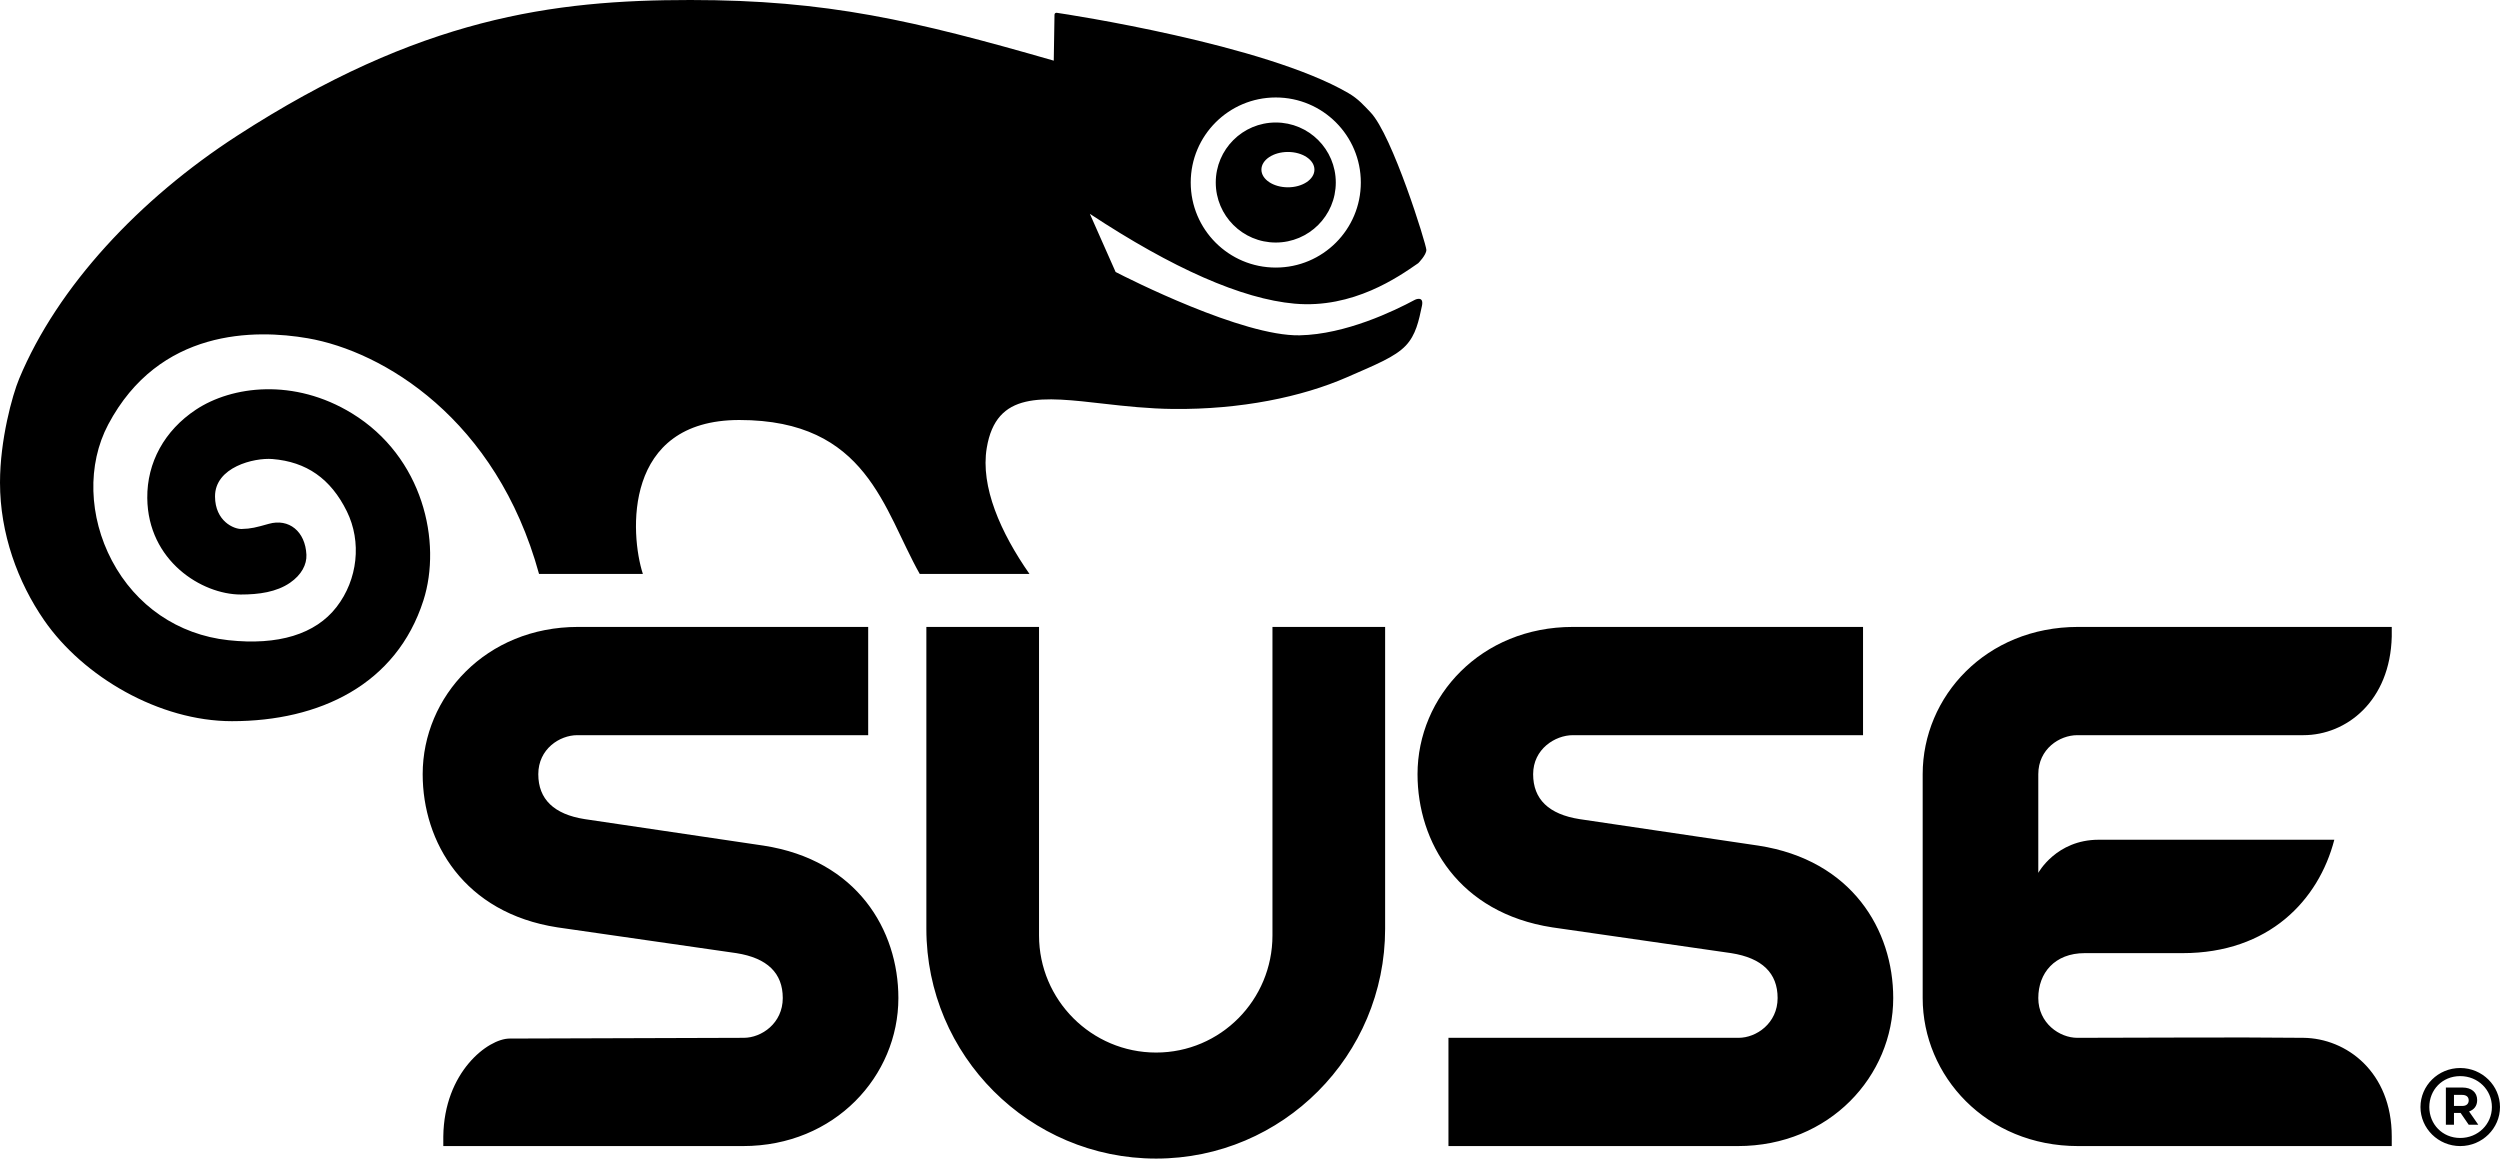
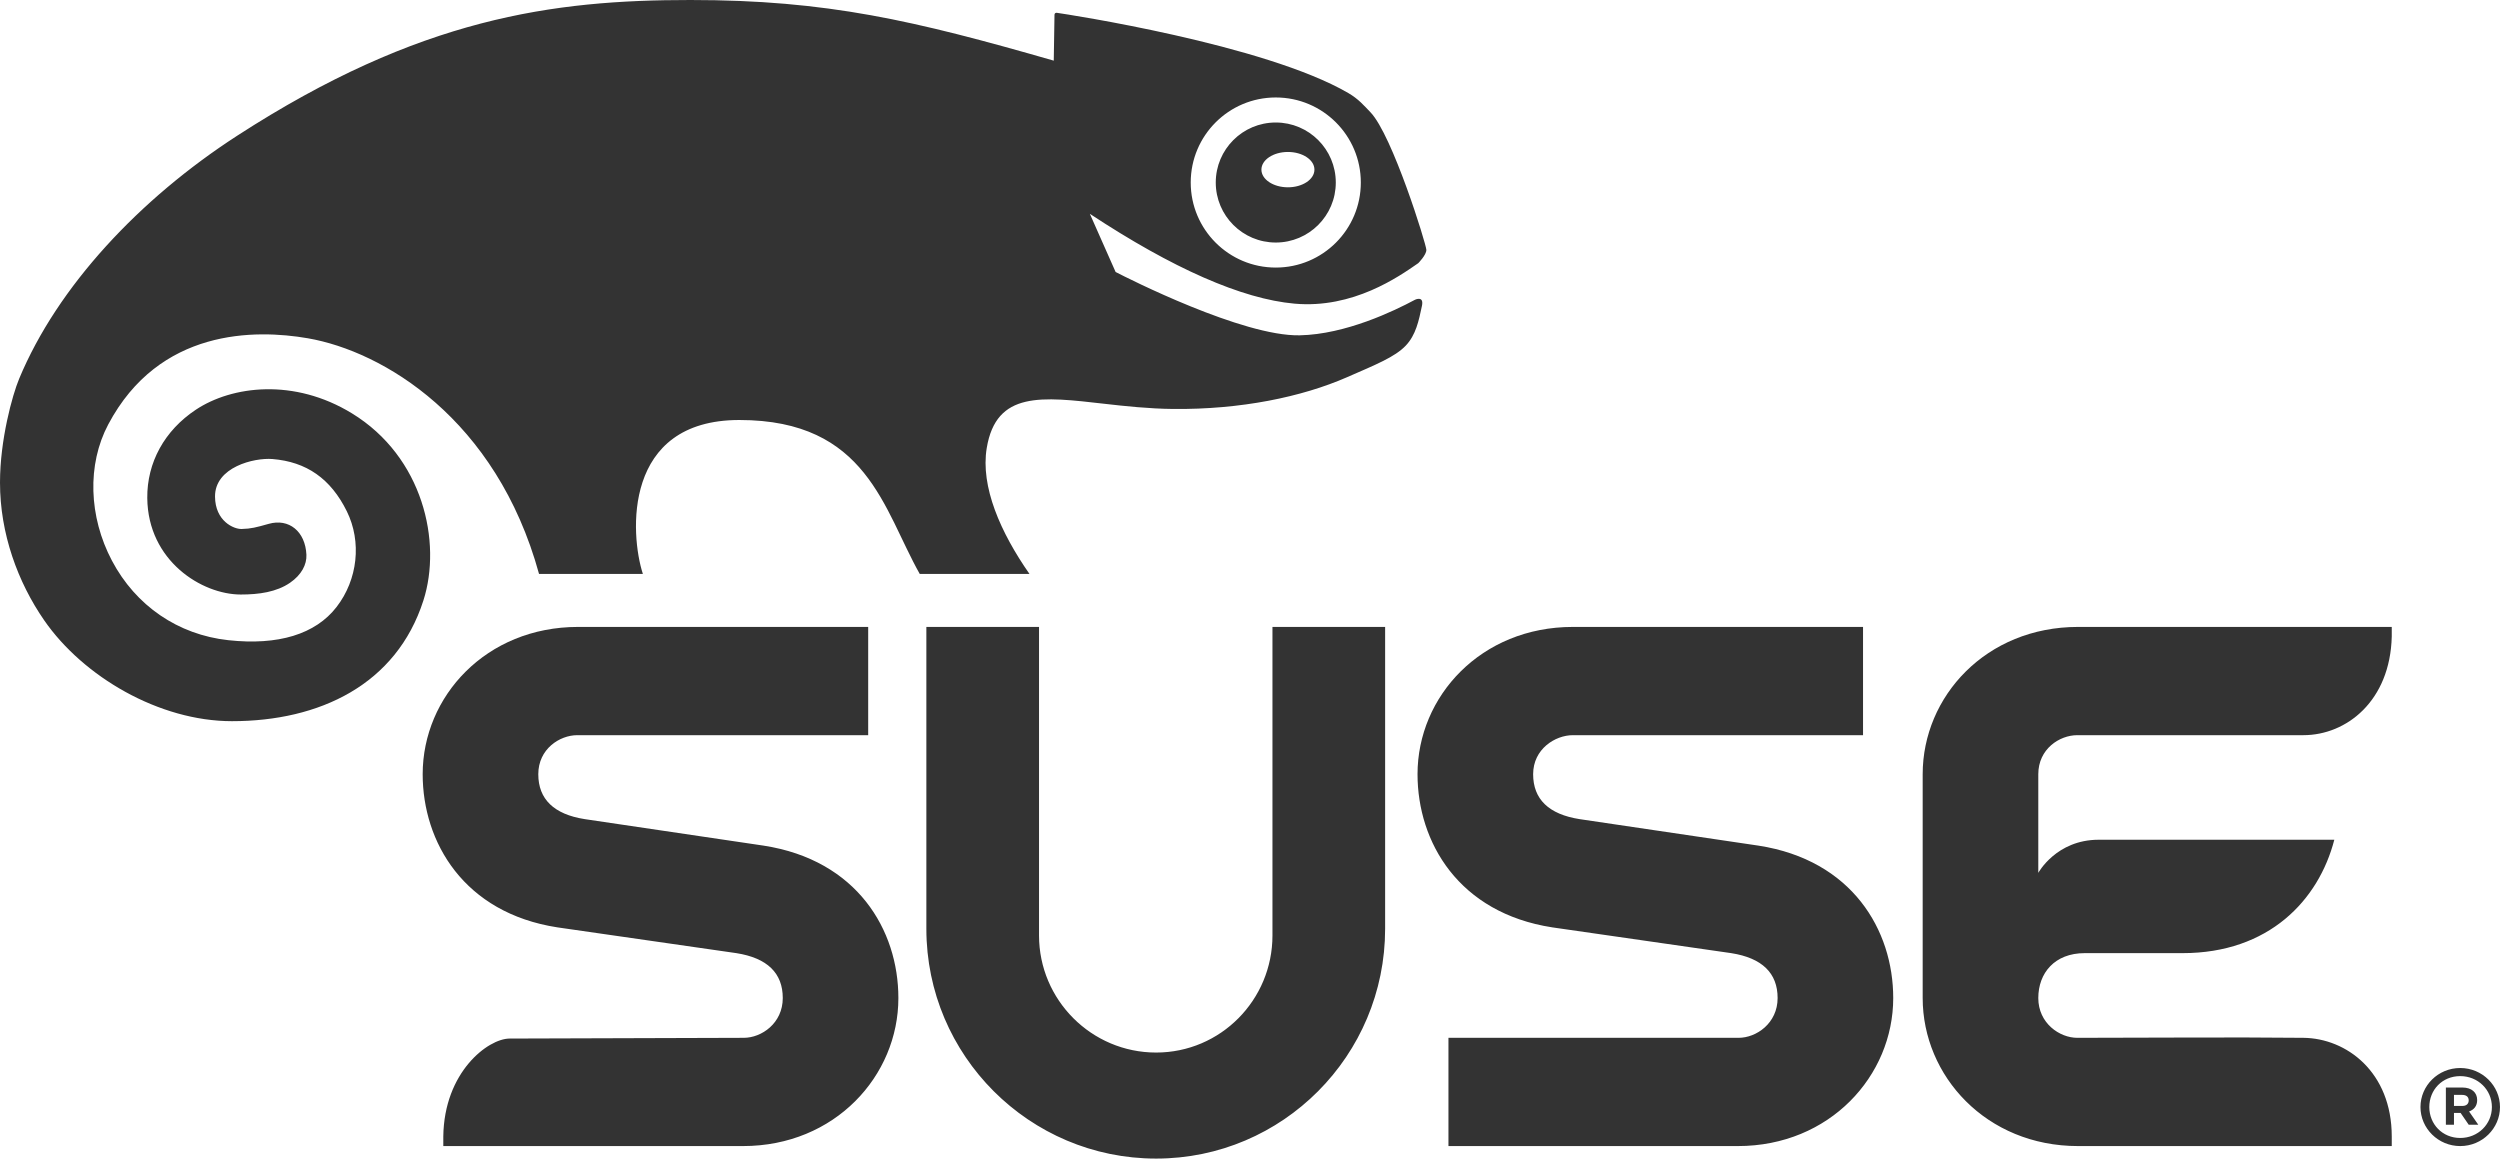
<svg xmlns="http://www.w3.org/2000/svg" version="1.1" width="3395" height="1574">
-   <path d="M 322,184.362 C 189.555,270.098 78.193,388.925 26,514.362 16.7,536.715 0,597.343 0,655.362 c 0,69.278 24.165,135.197 60,187 53.114,76.78 156.393,137 255,137 118.718,0 223.353,-49.475 260,-164 25.312,-79.103 -0.317,-194.793 -97,-254 -78.64,-48.158 -163.039,-37.479 -212,-5 -42.559,28.232 -66.47,71.72 -66,120 0.831,85.341 74.148,131 127,131 24.655,0 48.535,-3.35 66.891,-15.984 15.62,-10.752 22.826,-24.843 22.219,-38.031 -1.464,-31.802 -23.828,-49.677 -51.109,-41.98 -17.473,4.926 -23.949,6.667 -37,7 -10.442,0.266 -35.775,-10.591 -36,-44 -0.27,-40.138 53.197,-53.013 78,-51 46.039,3.736 79.077,26.527 101,71 20.413,41.408 14.883,92.717 -14,130 -28.648,36.98 -79.298,52.392 -147,45 -68.321,-7.46 -125.647,-46.769 -158,-108 -31.557,-59.723 -33.929,-130.467 -5,-185 69.186,-130.421 199.514,-129.365 271,-117 101.814,17.611 256.071,109 314,320 l 141,0 c -17.418,-53.737 -27.374,-209 131,-209 173.824,0 195.708,121.763 245,209 l 149,0 c -39.138,-56.068 -66.745,-118.437 -58,-171 12.865,-77.606 74.599,-69.761 160,-60 27.945,3.194 60.29,6.66 93,7 91.931,0.96 175.012,-16.342 236,-43 39.422,-17.231 65.279,-27.52 80,-43 13.741,-14.45 17.741,-33.703 22,-54 2.75,-13.106 -7.393,-9.398 -10,-8 -27.383,14.684 -93.392,46.708 -156,48 -77.462,1.599 -233.72,-77.562 -250,-86 l -35,-79 c 112.461,74.173 206.578,115.641 278,122 79.562,7.084 141.52,-36.635 168,-55 0,0 11,-11.031 11,-18 0,-7.142 -46.254,-156.288 -76,-187 -8.65,-8.931 -15.952,-17.817 -30,-26 -113.718,-66.243 -383.334,-107.211 -396,-109 0,0 -3.055,-0.27 -3,3 0.022,1.306 -1,55.784 -1,62 C 1241.127,27.78 1123.438,0 937.5,0 751.334,0 570.125,23.742 322,184.362 z m 1410.5,-52 c 63.789,0 115.5,51.711 115.5,115.5 0,63.789 -51.711,115.5 -115.5,115.5 -63.789,0 -115.5,-51.711 -115.5,-115.5 0,-63.8 51.711,-115.5 115.5,-115.5 z m 0,34 c -45.011,0 -81.5,36.489 -81.5,81.5 0,45.011 36.5,81.5 81.5,81.5 45.011,0 81.5,-36.5 81.5,-81.5 0,-45.011 -36.5,-81.5 -81.5,-81.5 z m 16.5,40 c 19.882,0 36,10.745 36,24 0,13.255 -16.118,24 -36,24 -19.882,0 -36,-10.745 -36,-24 0,-13.255 16.118,-24 36,-24 z" fill="#000" />
-   <path d="m 1258,851.362 0,410 c 0,172.035 139.947,312 312,312 171.926,0 310.961,-139.965 311,-312 l 0,-410 -153,0 0,419 c 0,87.617 -70.438,159 -158,159 -87.707,0 -159,-71.383 -159,-159 l 0,-419 z m -473,0 c -124.784,0 -211,94.297 -211,200 0,92.35 56.011,188.45 183,208 2.259,0.416 240.742,34.657 243,35 41.974,6.613 63,27.085 63,61 0,34.169 -28.733,54 -53,54 l -318,1 c -29.141,0.092 -88.946,45.336 -90,133 l 0,13 407,0 c 124.784,0 211,-95.278 211,-201 0,-92.35 -55.962,-187.383 -183,-207 -2.264,-0.349 -240.584,-35.621 -243,-36 -41.8,-6.559 -63,-27.084 -63,-61 0,-34.205 28.93,-52.985 53,-53 l 395,0 0,-147 z m 1351,0 c -124.82,0 -211,94.297 -211,200 0,92.351 55.898,188.365 183,208 2.147,0.332 240.743,34.645 243,35 41.958,6.601 63,27.085 63,61 0,34.169 -28.86,54.017 -53,54 l -394,0 0,147 393,0 c 124.73,0 211,-95.278 211,-201 0,-92.35 -55.874,-187.367 -183,-207 -2.158,-0.333 -240.708,-35.64 -243,-36 -41.85,-6.578 -63,-27.084 -63,-61 0,-34.205 29.896,-52.985 54,-53 l 394,0 0,-147 z m 686,0 c -124.82,0 -211,94.297 -211,200 l 0,304 c 0,105.722 86.288,201 211,201 l 426,0 0,-13 c 0,-87.67 -61.562,-133.392 -120,-134 -102.407,-1.066 -204.581,-2e-4 -307,0 -24.122,0 -53,-19.832 -53,-54 0,-33.915 22.182,-61 63,-61 l 133,0 c 117.162,0 184.751,-71.894 206,-154 l -320,0 c -57.658,0 -82,45 -82,45 l 0,-134 c 0,-34.205 28.715,-53 53,-53 l 307,0 c 58.44,0 117.892,-46.319 120,-134 l 0,-13 z m 519,599 c -30.103,-2e-4 -54,24.018 -54,53 0,28.965 24.078,53 54,53 30.03,0 54,-24.18 54,-53 0,-28.856 -24,-53 -54,-53 z m 0,11 c 24.176,0 43,18.727 43,42 0,23.237 -18.788,42 -43,42 -24.285,0 -42,-18.745 -42,-42 0,-23.381 17.607,-42 42,-42 z m -19.5,15.5 0,50.5 11,0 0,-16 9,0 11,16 13,0 -12.5,-18 c 6.451,-2.259 11,-7.243 11,-15.5 0,-10.39 -7.677,-17 -20,-17 z m 11,10 11,0 c 5.475,0 9,2.423 9,7.5 0,4.192 -2.718,7.5 -8.5,7.5 l -11.5,0 z" fill="#000" />
+   <path d="M 322,184.362 C 189.555,270.098 78.193,388.925 26,514.362 16.7,536.715 0,597.343 0,655.362 c 0,69.278 24.165,135.197 60,187 53.114,76.78 156.393,137 255,137 118.718,0 223.353,-49.475 260,-164 25.312,-79.103 -0.317,-194.793 -97,-254 -78.64,-48.158 -163.039,-37.479 -212,-5 -42.559,28.232 -66.47,71.72 -66,120 0.831,85.341 74.148,131 127,131 24.655,0 48.535,-3.35 66.891,-15.984 15.62,-10.752 22.826,-24.843 22.219,-38.031 -1.464,-31.802 -23.828,-49.677 -51.109,-41.98 -17.473,4.926 -23.949,6.667 -37,7 -10.442,0.266 -35.775,-10.591 -36,-44 -0.27,-40.138 53.197,-53.013 78,-51 46.039,3.736 79.077,26.527 101,71 20.413,41.408 14.883,92.717 -14,130 -28.648,36.98 -79.298,52.392 -147,45 -68.321,-7.46 -125.647,-46.769 -158,-108 -31.557,-59.723 -33.929,-130.467 -5,-185 69.186,-130.421 199.514,-129.365 271,-117 101.814,17.611 256.071,109 314,320 l 141,0 c -17.418,-53.737 -27.374,-209 131,-209 173.824,0 195.708,121.763 245,209 l 149,0 c -39.138,-56.068 -66.745,-118.437 -58,-171 12.865,-77.606 74.599,-69.761 160,-60 27.945,3.194 60.29,6.66 93,7 91.931,0.96 175.012,-16.342 236,-43 39.422,-17.231 65.279,-27.52 80,-43 13.741,-14.45 17.741,-33.703 22,-54 2.75,-13.106 -7.393,-9.398 -10,-8 -27.383,14.684 -93.392,46.708 -156,48 -77.462,1.599 -233.72,-77.562 -250,-86 l -35,-79 c 112.461,74.173 206.578,115.641 278,122 79.562,7.084 141.52,-36.635 168,-55 0,0 11,-11.031 11,-18 0,-7.142 -46.254,-156.288 -76,-187 -8.65,-8.931 -15.952,-17.817 -30,-26 -113.718,-66.243 -383.334,-107.211 -396,-109 0,0 -3.055,-0.27 -3,3 0.022,1.306 -1,55.784 -1,62 C 1241.127,27.78 1123.438,0 937.5,0 751.334,0 570.125,23.742 322,184.362 z m 1410.5,-52 c 63.789,0 115.5,51.711 115.5,115.5 0,63.789 -51.711,115.5 -115.5,115.5 -63.789,0 -115.5,-51.711 -115.5,-115.5 0,-63.8 51.711,-115.5 115.5,-115.5 z m 0,34 c -45.011,0 -81.5,36.489 -81.5,81.5 0,45.011 36.5,81.5 81.5,81.5 45.011,0 81.5,-36.5 81.5,-81.5 0,-45.011 -36.5,-81.5 -81.5,-81.5 z m 16.5,40 c 19.882,0 36,10.745 36,24 0,13.255 -16.118,24 -36,24 -19.882,0 -36,-10.745 -36,-24 0,-13.255 16.118,-24 36,-24 z" fill="#333" />
+   <path d="m 1258,851.362 0,410 c 0,172.035 139.947,312 312,312 171.926,0 310.961,-139.965 311,-312 l 0,-410 -153,0 0,419 c 0,87.617 -70.438,159 -158,159 -87.707,0 -159,-71.383 -159,-159 l 0,-419 z m -473,0 c -124.784,0 -211,94.297 -211,200 0,92.35 56.011,188.45 183,208 2.259,0.416 240.742,34.657 243,35 41.974,6.613 63,27.085 63,61 0,34.169 -28.733,54 -53,54 l -318,1 c -29.141,0.092 -88.946,45.336 -90,133 l 0,13 407,0 c 124.784,0 211,-95.278 211,-201 0,-92.35 -55.962,-187.383 -183,-207 -2.264,-0.349 -240.584,-35.621 -243,-36 -41.8,-6.559 -63,-27.084 -63,-61 0,-34.205 28.93,-52.985 53,-53 l 395,0 0,-147 z m 1351,0 c -124.82,0 -211,94.297 -211,200 0,92.351 55.898,188.365 183,208 2.147,0.332 240.743,34.645 243,35 41.958,6.601 63,27.085 63,61 0,34.169 -28.86,54.017 -53,54 l -394,0 0,147 393,0 c 124.73,0 211,-95.278 211,-201 0,-92.35 -55.874,-187.367 -183,-207 -2.158,-0.333 -240.708,-35.64 -243,-36 -41.85,-6.578 -63,-27.084 -63,-61 0,-34.205 29.896,-52.985 54,-53 l 394,0 0,-147 z m 686,0 c -124.82,0 -211,94.297 -211,200 l 0,304 c 0,105.722 86.288,201 211,201 l 426,0 0,-13 c 0,-87.67 -61.562,-133.392 -120,-134 -102.407,-1.066 -204.581,-2e-4 -307,0 -24.122,0 -53,-19.832 -53,-54 0,-33.915 22.182,-61 63,-61 l 133,0 c 117.162,0 184.751,-71.894 206,-154 l -320,0 c -57.658,0 -82,45 -82,45 l 0,-134 c 0,-34.205 28.715,-53 53,-53 l 307,0 c 58.44,0 117.892,-46.319 120,-134 l 0,-13 z m 519,599 c -30.103,-2e-4 -54,24.018 -54,53 0,28.965 24.078,53 54,53 30.03,0 54,-24.18 54,-53 0,-28.856 -24,-53 -54,-53 z m 0,11 c 24.176,0 43,18.727 43,42 0,23.237 -18.788,42 -43,42 -24.285,0 -42,-18.745 -42,-42 0,-23.381 17.607,-42 42,-42 z m -19.5,15.5 0,50.5 11,0 0,-16 9,0 11,16 13,0 -12.5,-18 c 6.451,-2.259 11,-7.243 11,-15.5 0,-10.39 -7.677,-17 -20,-17 z m 11,10 11,0 c 5.475,0 9,2.423 9,7.5 0,4.192 -2.718,7.5 -8.5,7.5 l -11.5,0 z" fill="#333" />
</svg>
